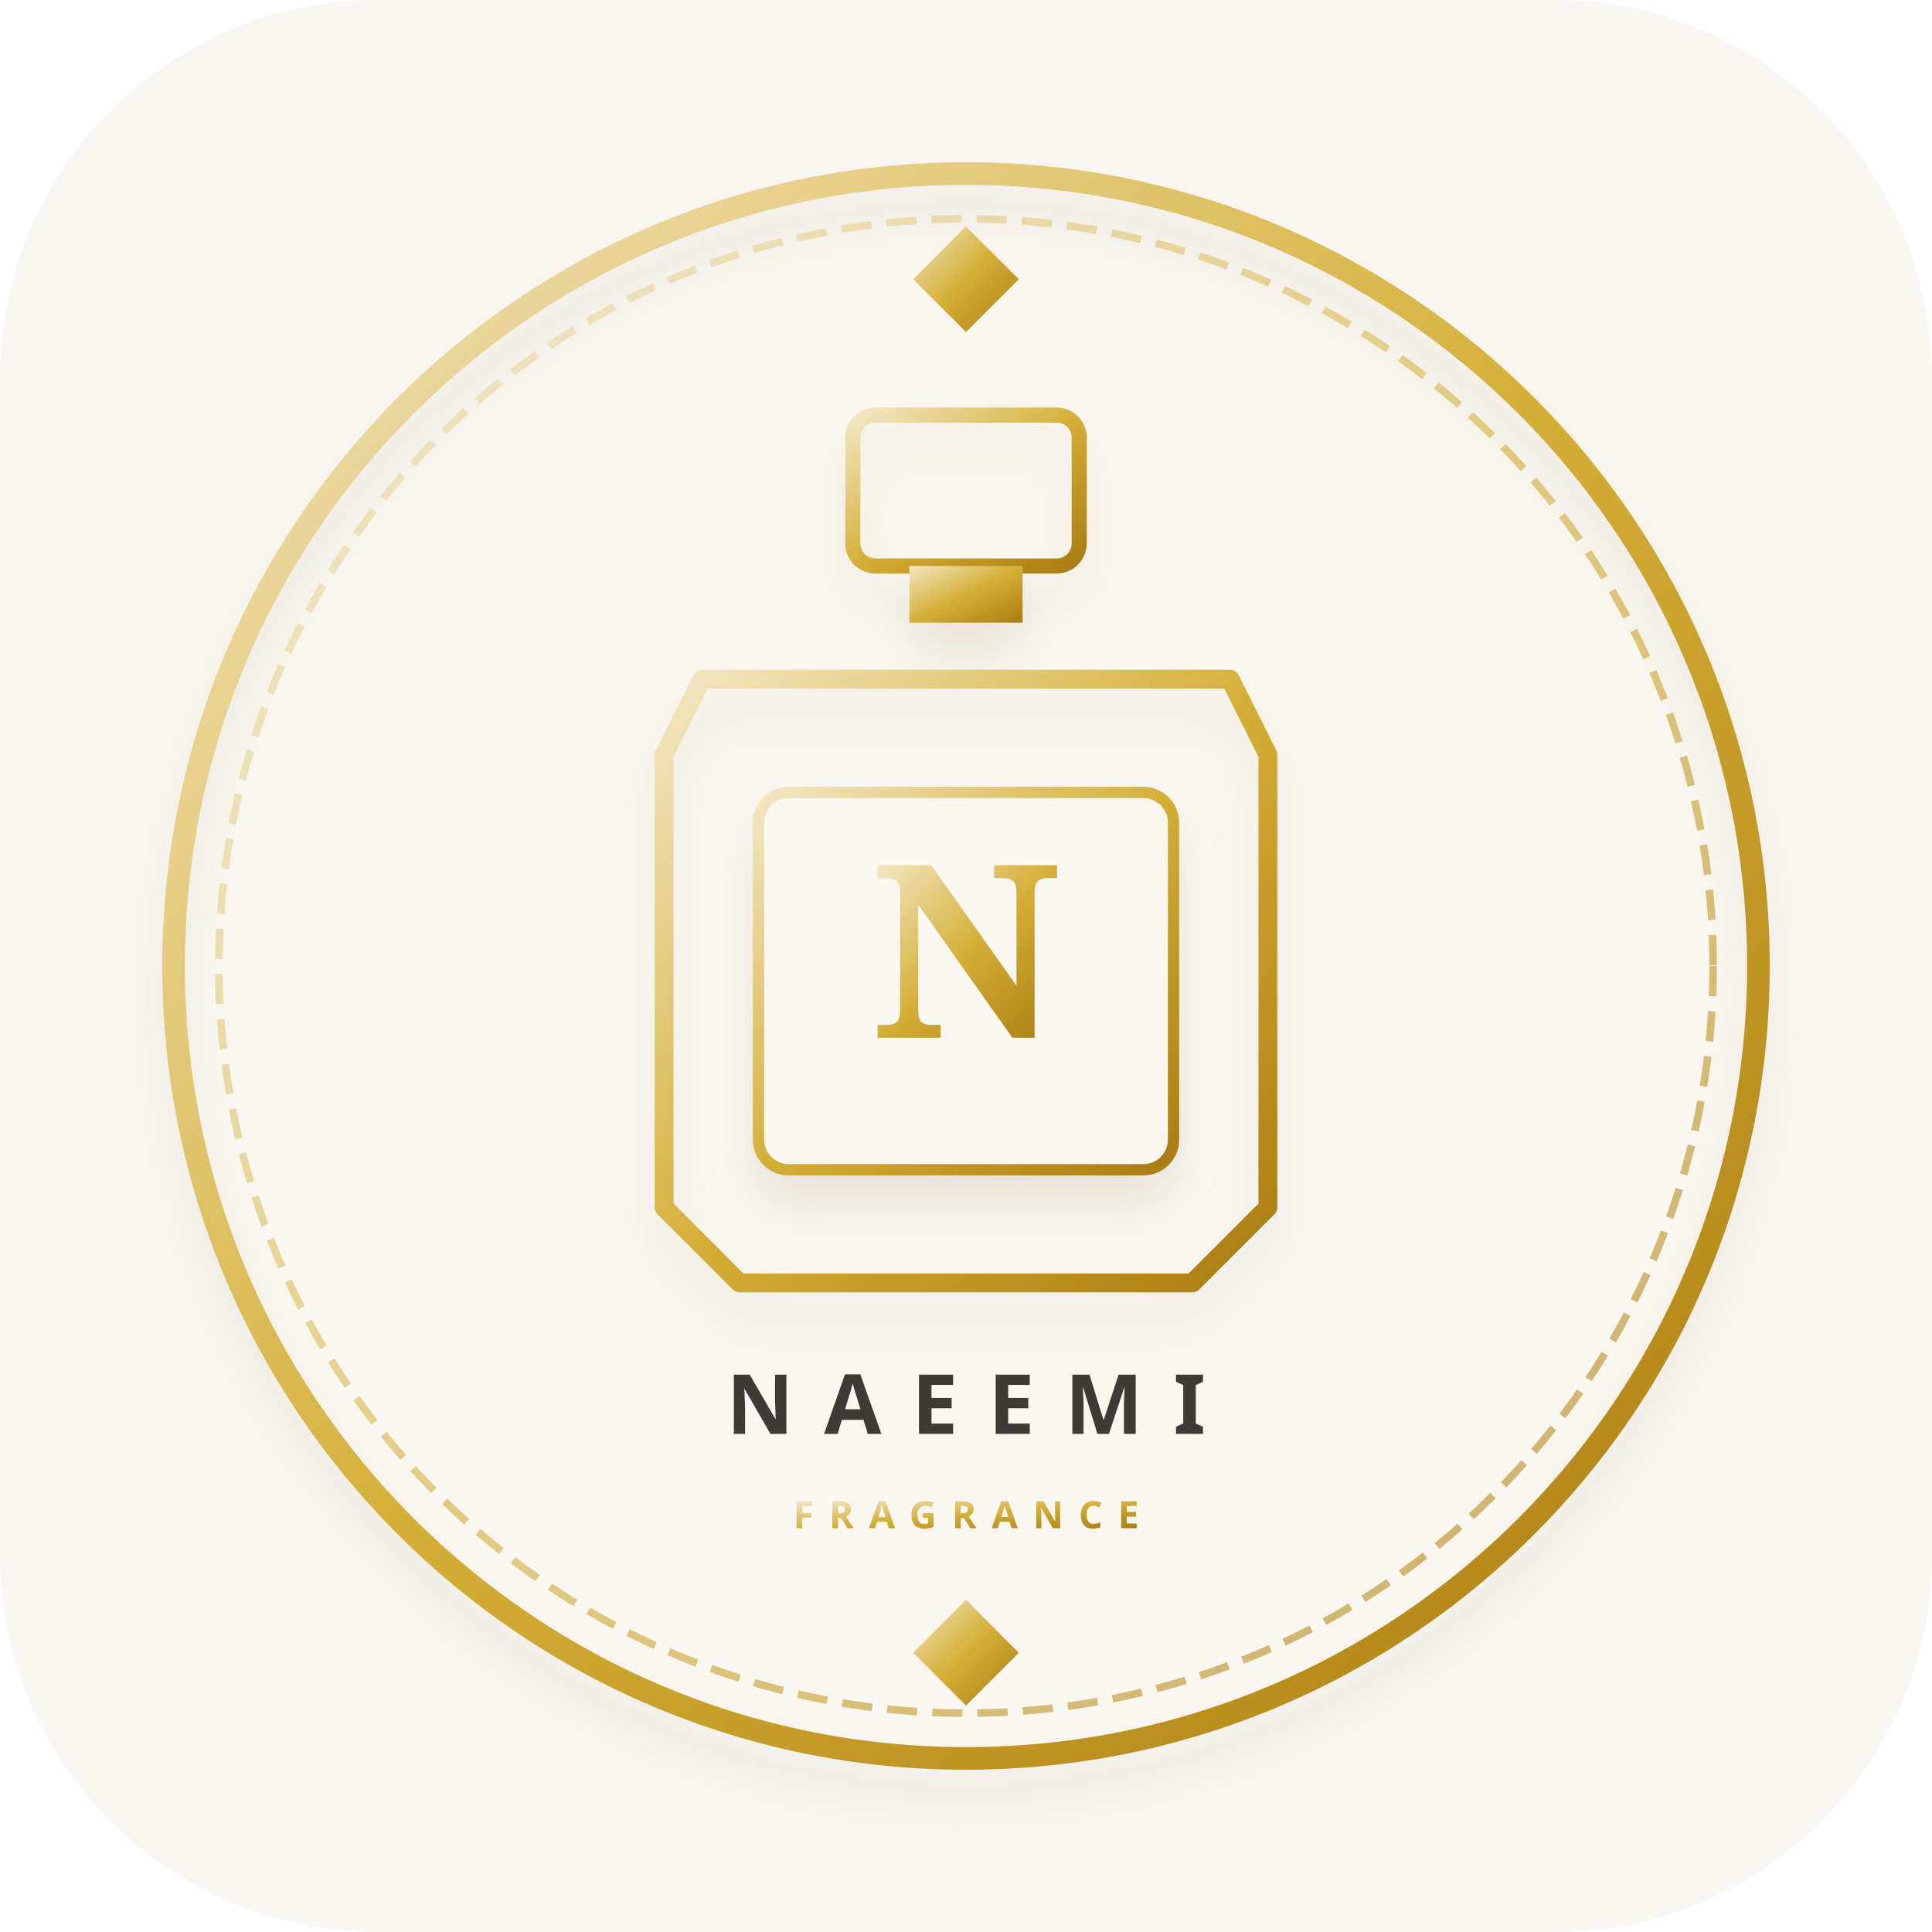
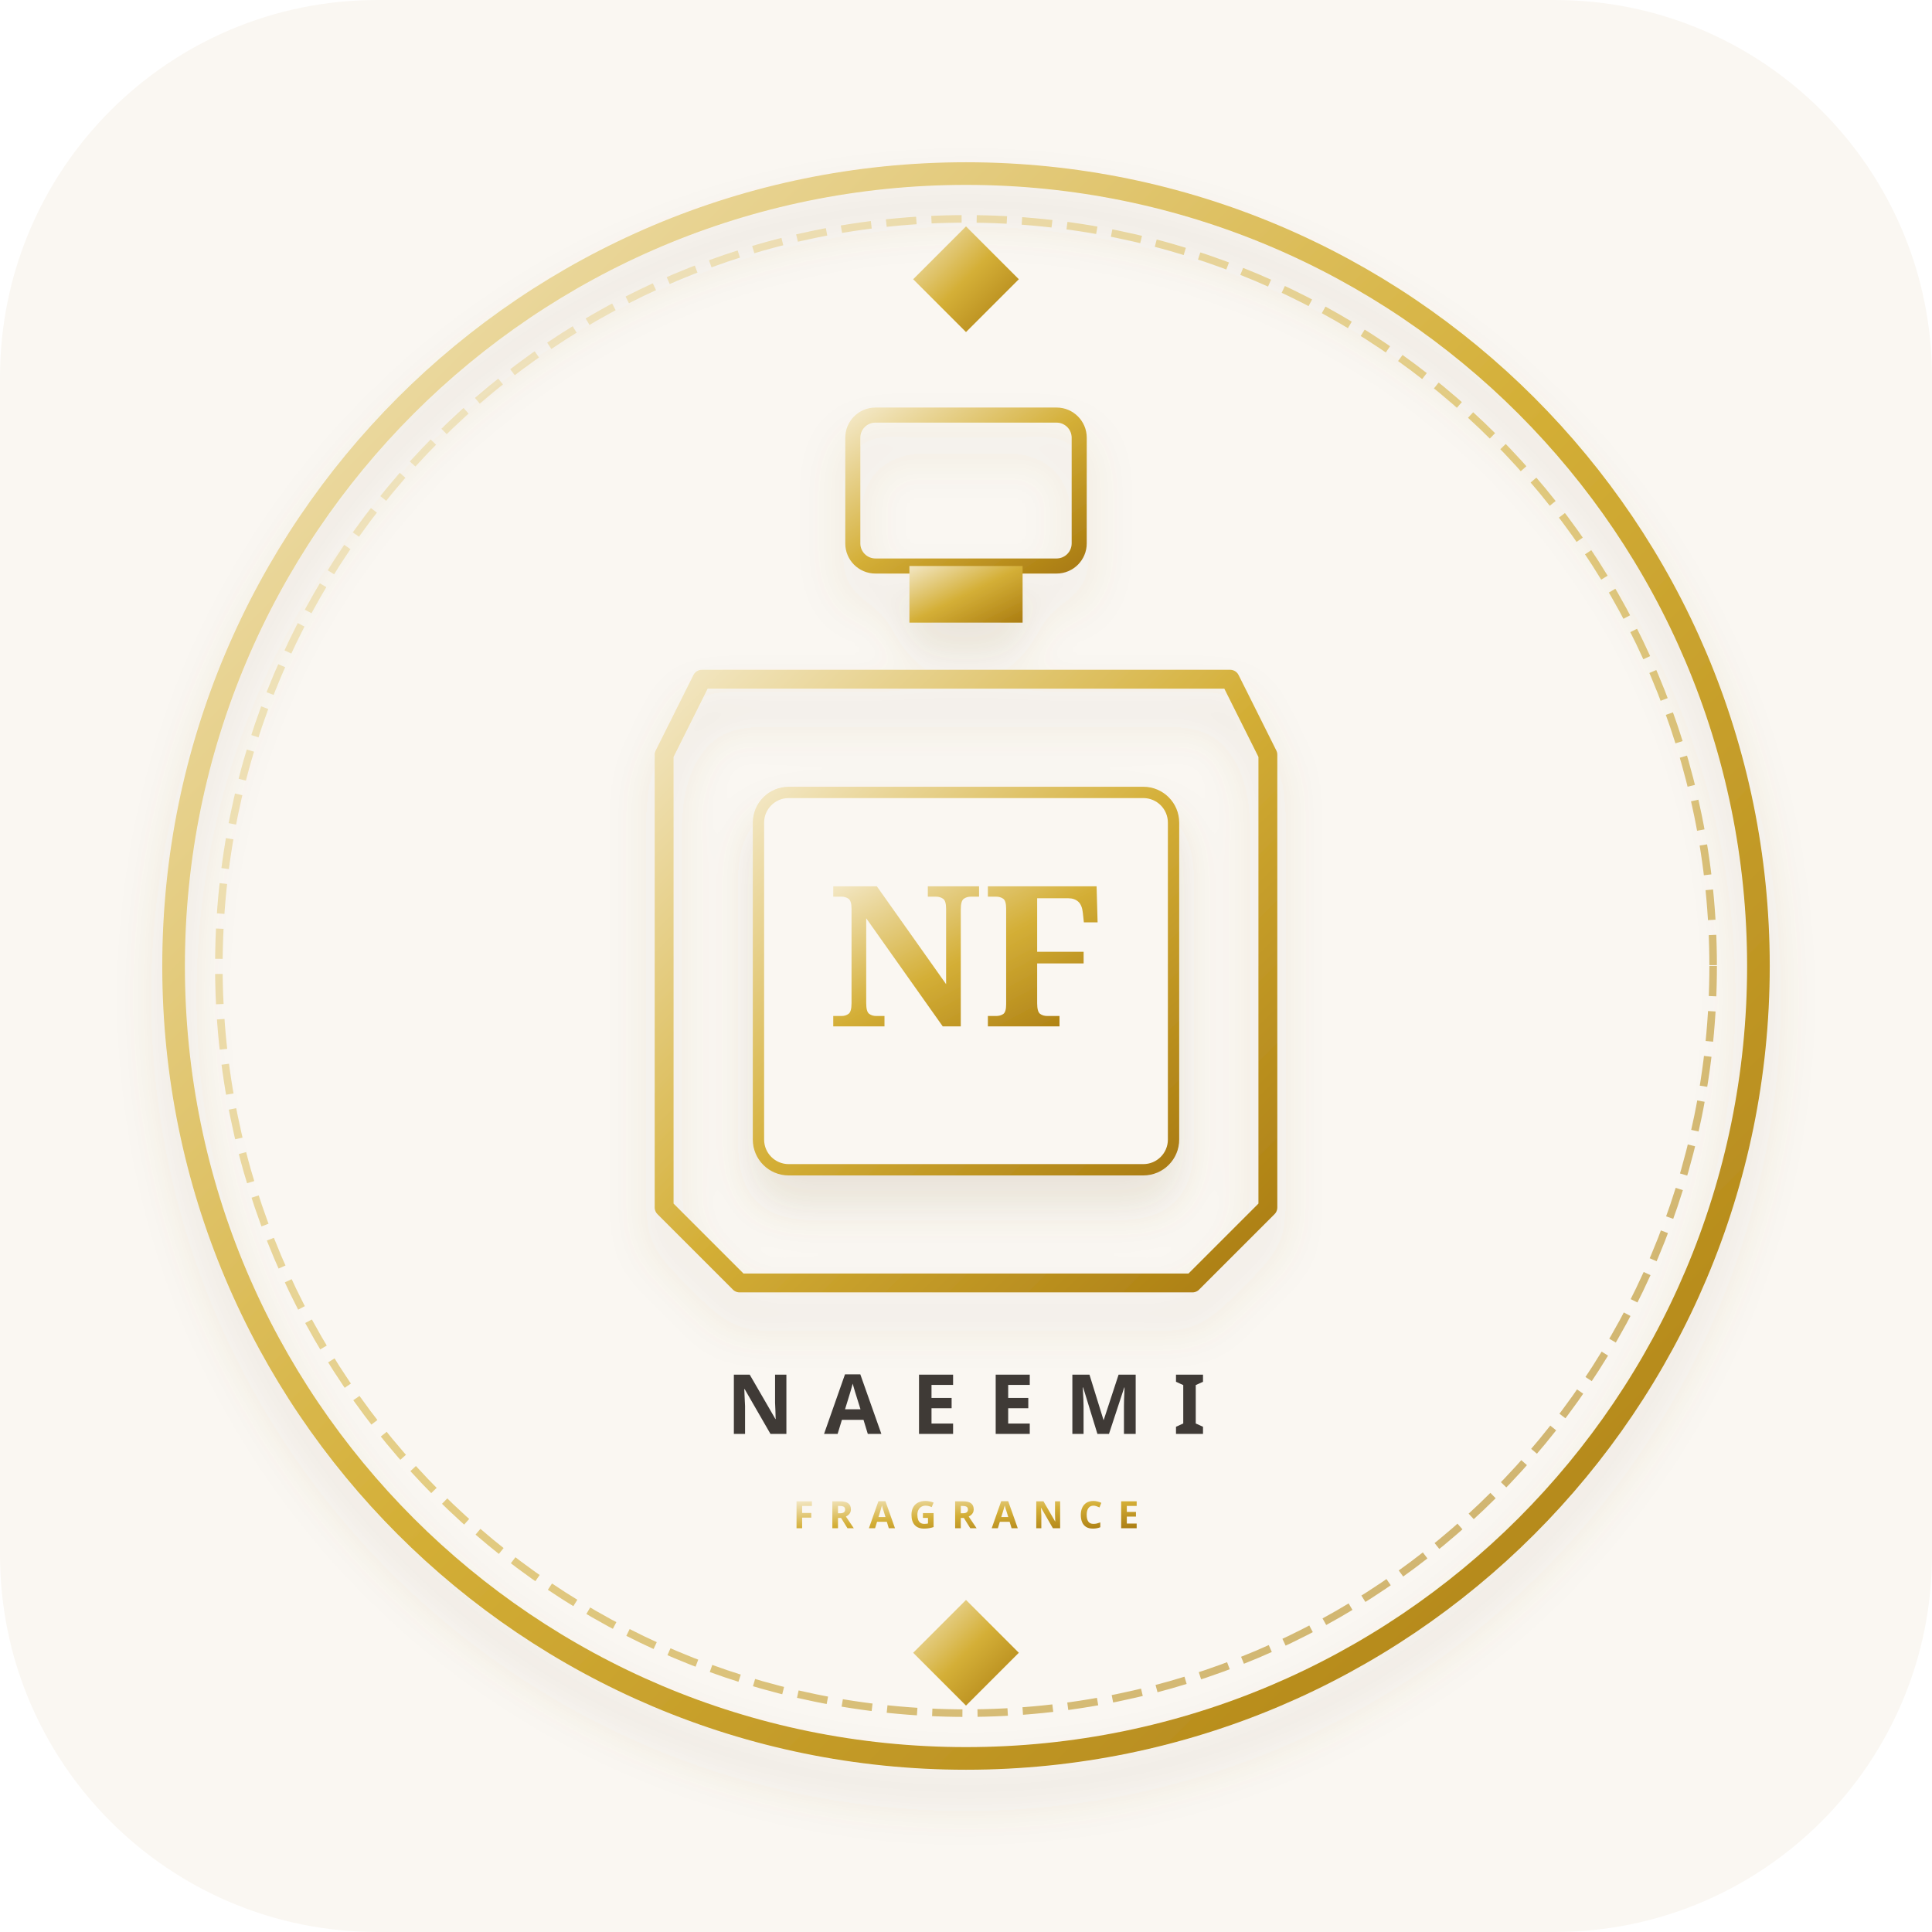
<svg xmlns="http://www.w3.org/2000/svg" viewBox="0 0 512 512" width="512" height="512">
  <rect width="512" height="512" fill="#faf7f2" rx="100" />
  <defs>
    <linearGradient id="goldGrad" x1="0%" y1="0%" x2="100%" y2="100%">
      <stop offset="0%" stop-color="#f3e7c4" />
      <stop offset="50%" stop-color="#d4af37" />
      <stop offset="100%" stop-color="#aa7c11" />
    </linearGradient>
    <filter id="subtleShadow" x="-10%" y="-10%" width="120%" height="120%">
      <feDropShadow dx="0" dy="8" stdDeviation="6" flood-color="#8a7647" flood-opacity="0.15" />
    </filter>
  </defs>
  <circle cx="256" cy="256" r="210" fill="none" stroke="url(#goldGrad)" stroke-width="6" filter="url(#subtleShadow)" />
  <circle cx="256" cy="256" r="198" fill="none" stroke="url(#goldGrad)" stroke-width="2" opacity="0.6" stroke-dasharray="8 4" />
  <path d="M 256,60 L 270,74 L 256,88 L 242,74 Z" fill="url(#goldGrad)" />
  <path d="M 256,424 L 270,438 L 256,452 L 242,438 Z" fill="url(#goldGrad)" />
  <g transform="translate(156, 110)" filter="url(#subtleShadow)">
    <rect x="70" y="0" width="60" height="40" rx="6" fill="none" stroke="url(#goldGrad)" stroke-width="4" />
    <line x1="70" y1="20" x2="130" y2="20" stroke="url(#goldGrad)" stroke-width="2" />
    <rect x="85" y="40" width="30" height="15" fill="url(#goldGrad)" />
    <path d="M 30,70 L 170,70 L 180,90 L 180,210 L 160,230 L 40,230 L 20,210 L 20,90 Z" fill="none" stroke="url(#goldGrad)" stroke-width="5" stroke-linejoin="round" />
    <rect x="45" y="100" width="110" height="100" rx="8" fill="#faf7f2" stroke="url(#goldGrad)" stroke-width="3" />
-     <text x="100" y="165" font-family="'Playfair Display', 'Georgia', serif" font-size="64" font-weight="bold" fill="url(#goldGrad)" text-anchor="middle">N</text>
+     <text x="100" y="162" font-family="'Playfair Display', 'Georgia', serif" font-size="52" font-weight="bold" fill="url(#goldGrad)" text-anchor="middle">NF</text>
    <path d="M 10,215 L 190,215" stroke="url(#goldGrad)" stroke-width="2" opacity="0.4" />
  </g>
  <text x="256" y="380" font-family="'Plus Jakarta Sans', 'sans-serif'" font-size="22" font-weight="bold" fill="#3f3a36" letter-spacing="8" text-anchor="middle">NAEEMI</text>
  <text x="256" y="405" font-family="'Plus Jakarta Sans', 'sans-serif'" font-size="10" font-weight="600" fill="url(#goldGrad)" letter-spacing="4" text-anchor="middle">FRAGRANCE</text>
</svg>
